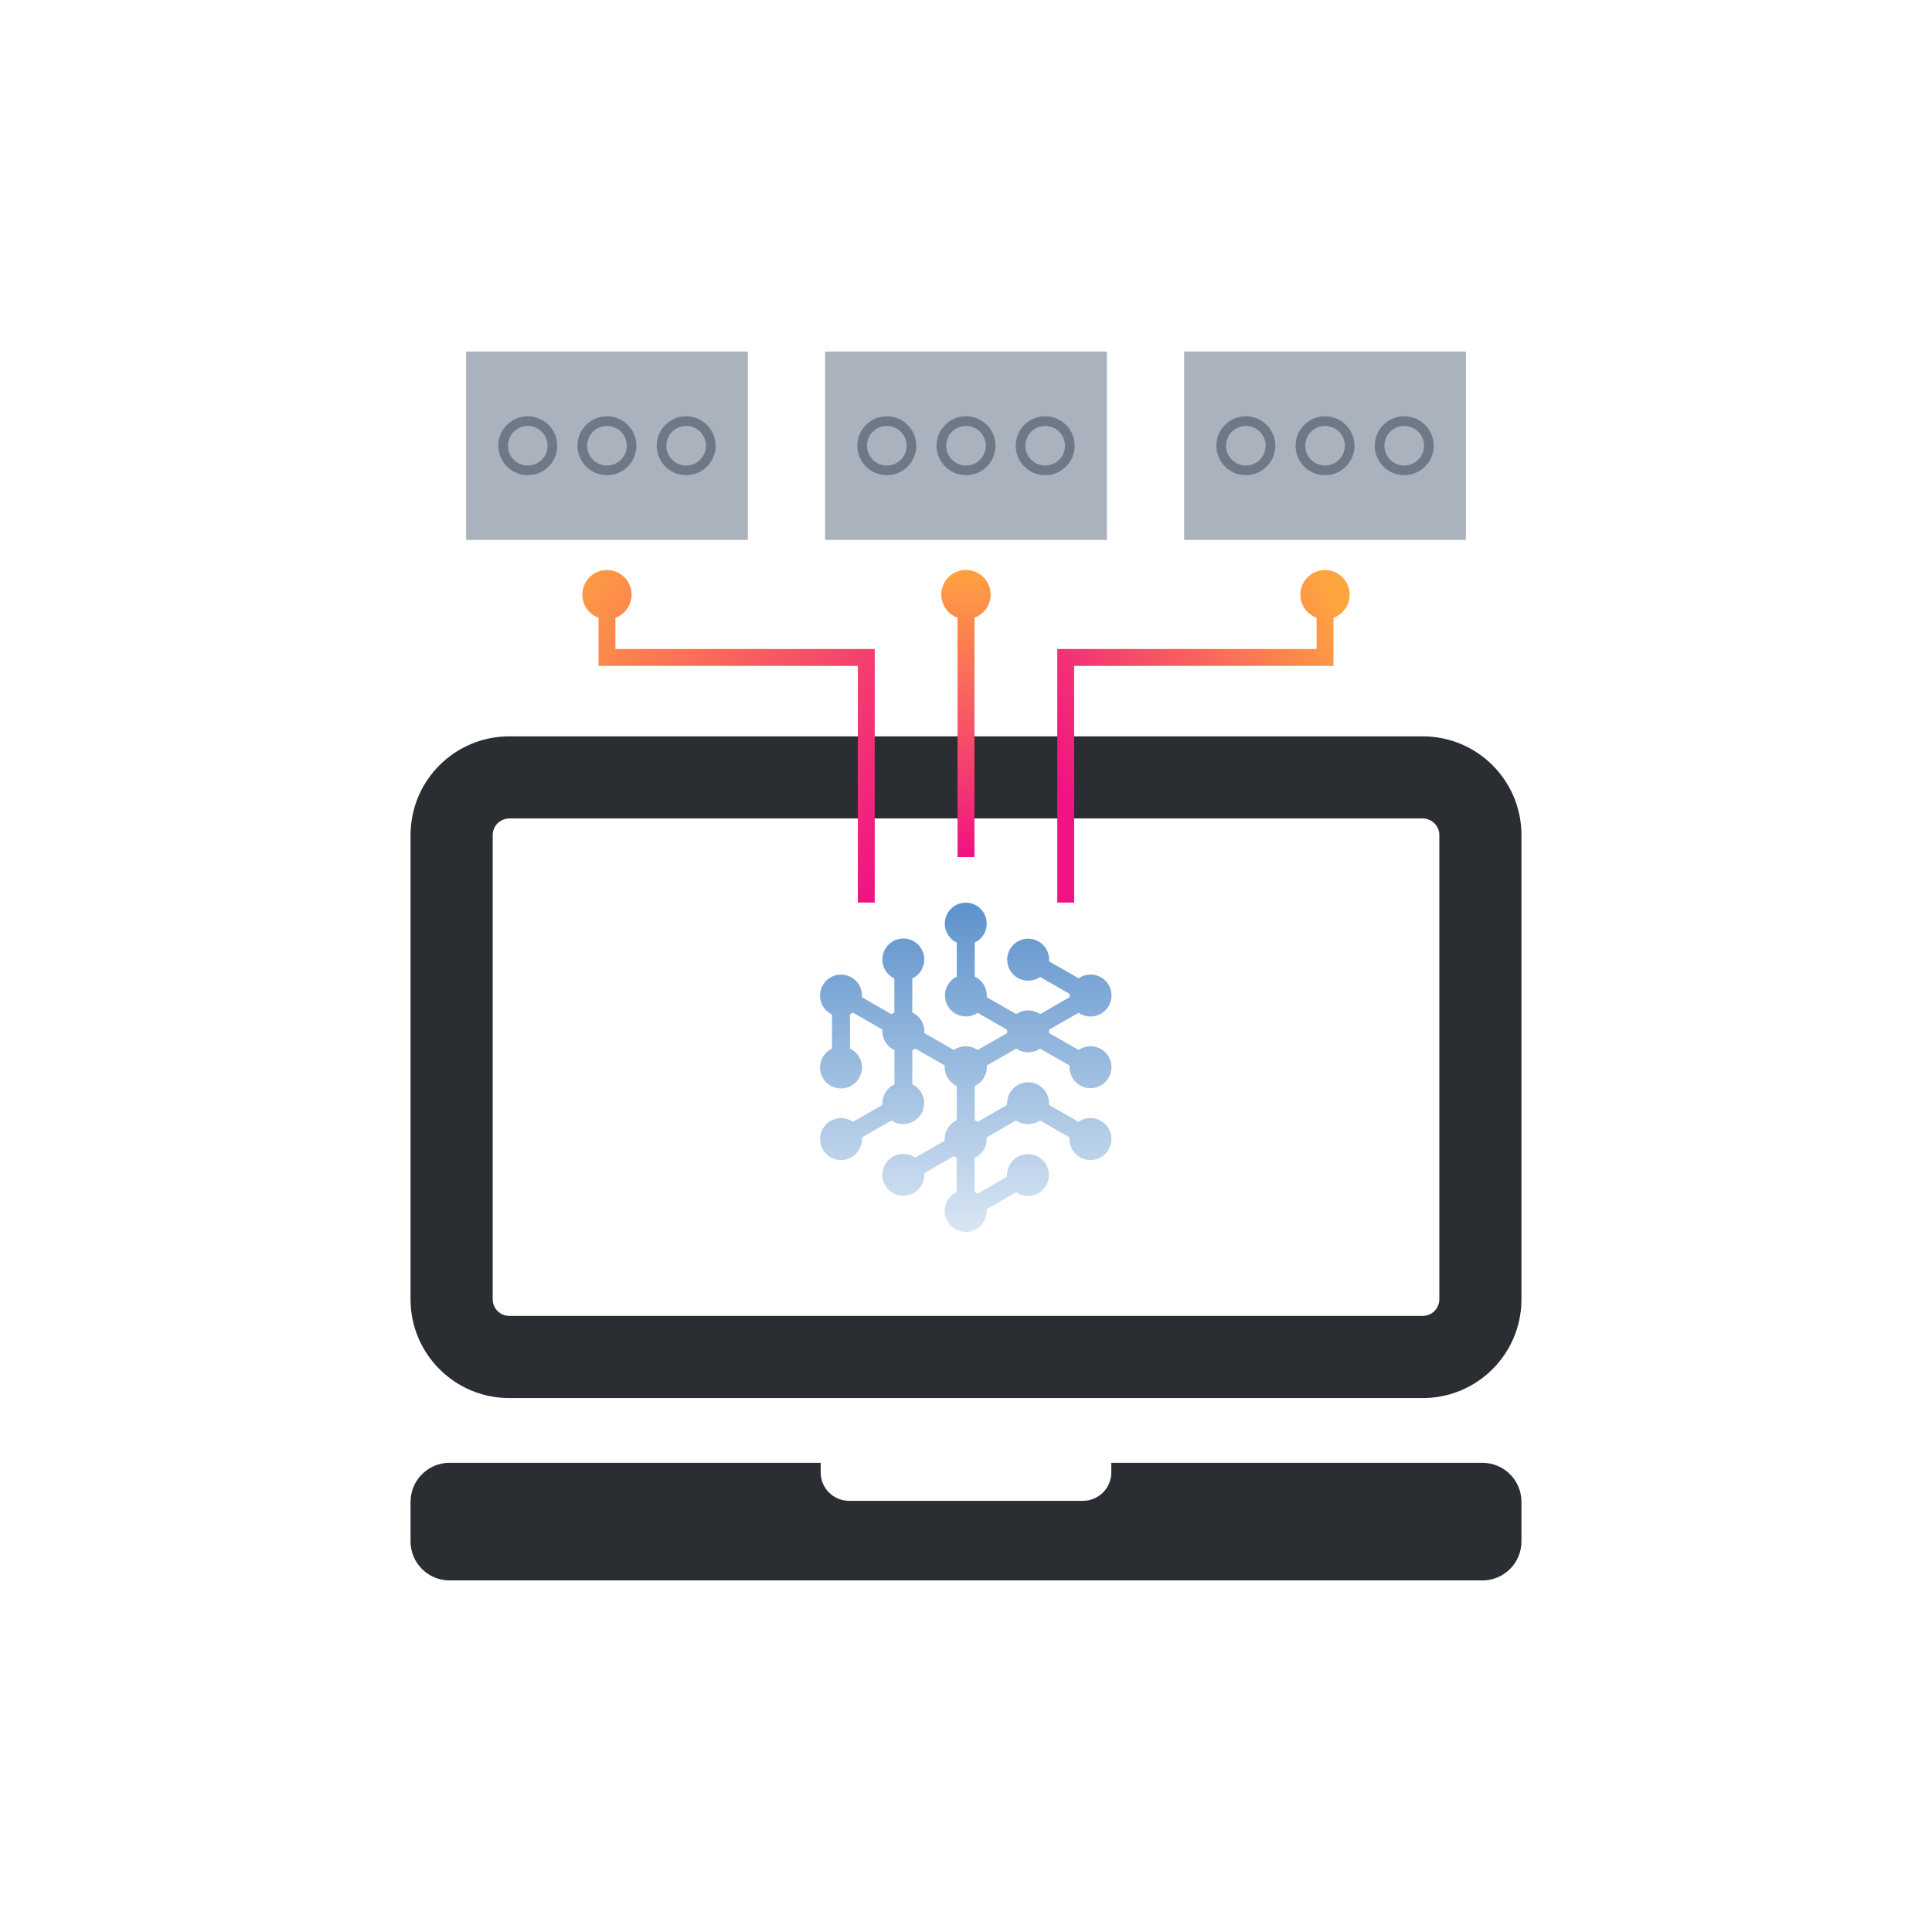
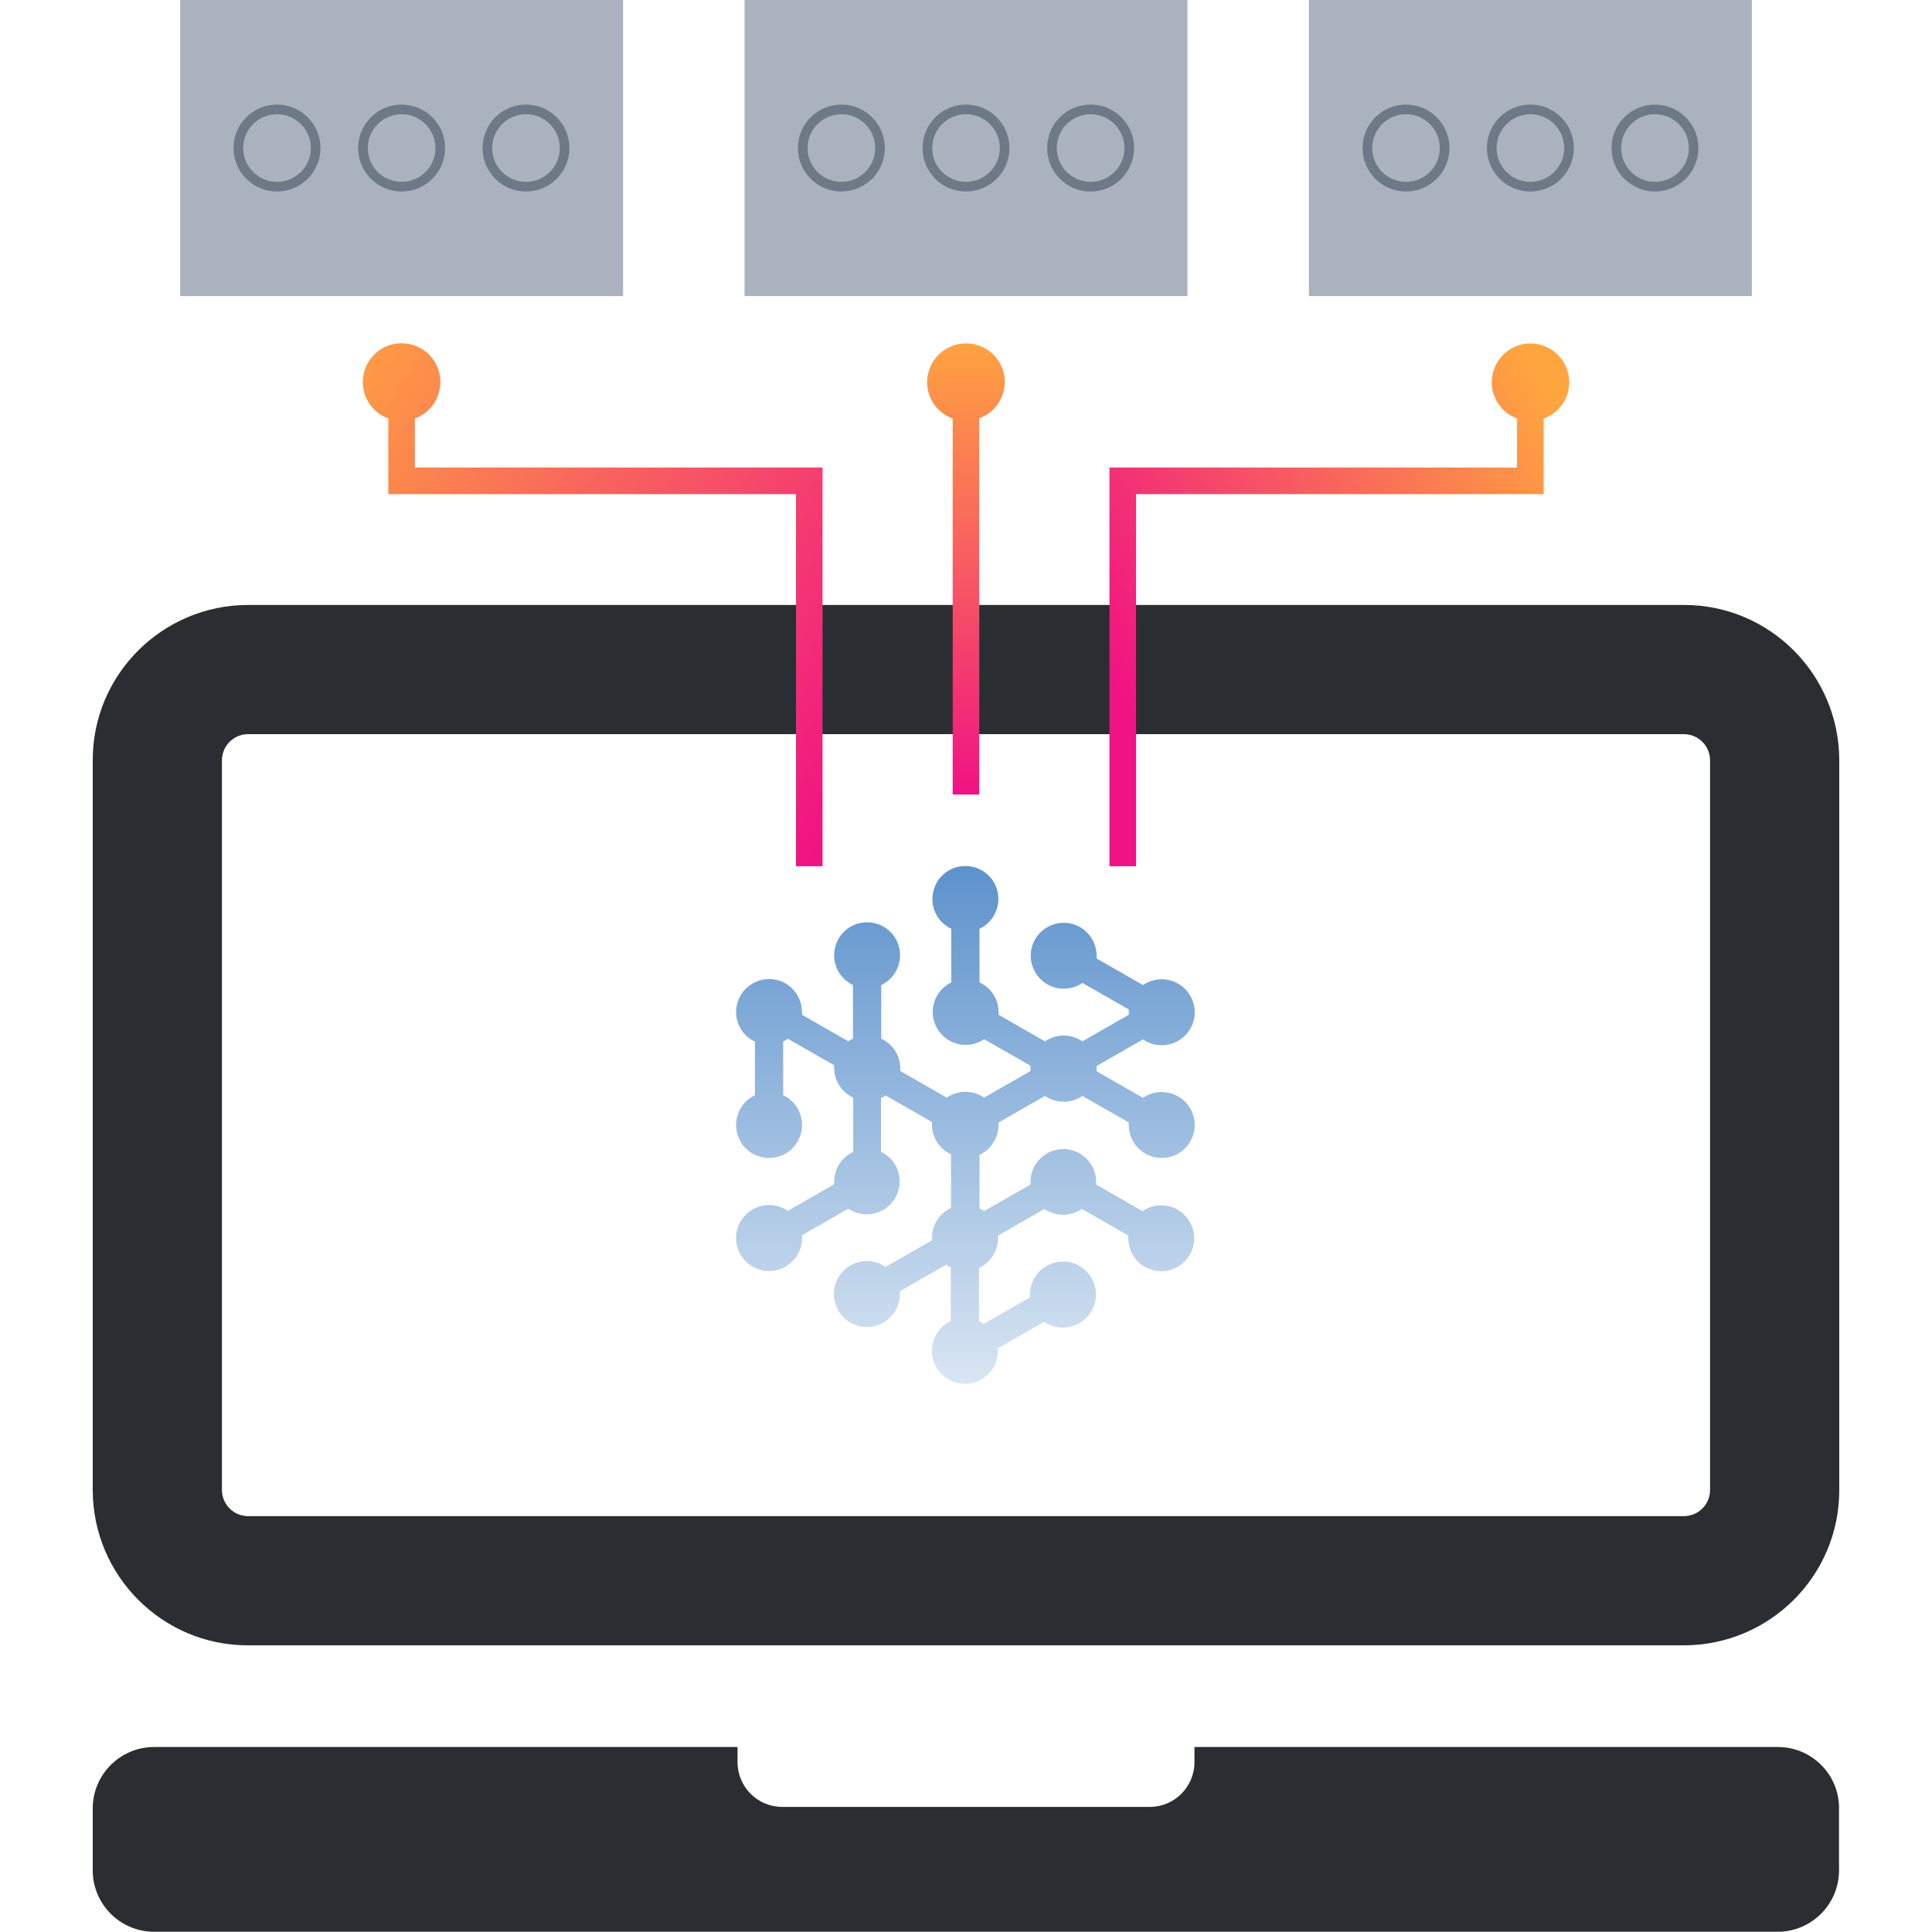
- <svg xmlns="http://www.w3.org/2000/svg" xmlns:xlink="http://www.w3.org/1999/xlink" id="Layer_1" data-name="Layer 1" viewBox="0 0 800 800">
-   <defs>
-     <style>.cls-1{fill:#2a2e32;}.cls-2{fill:url(#linear-gradient);}.cls-3{fill:url(#linear-gradient-2);}.cls-4{fill:url(#linear-gradient-3);}.cls-5{fill:url(#linear-gradient-4);}.cls-6{fill:#aab3bd;}.cls-7{fill:none;stroke:#6d7987;stroke-miterlimit:10;stroke-width:4px;}</style>
-     <linearGradient id="linear-gradient" x1="400" y1="551.99" x2="400" y2="370.47" gradientUnits="userSpaceOnUse">
-       <stop offset="0" stop-color="#fff" />
-       <stop offset="1" stop-color="#5a90cb" />
-     </linearGradient>
-     <linearGradient id="linear-gradient-2" x1="400" y1="354" x2="400" y2="233.86" gradientUnits="userSpaceOnUse">
-       <stop offset="0" stop-color="#f01383" />
-       <stop offset="1" stop-color="#ffa53f" />
-     </linearGradient>
-     <linearGradient id="linear-gradient-3" x1="557.87" y1="257.45" x2="437.2" y2="323.45" gradientUnits="userSpaceOnUse">
-       <stop offset="0" stop-color="#ffa53f" />
-       <stop offset="1" stop-color="#f01383" />
-     </linearGradient>
-     <linearGradient id="linear-gradient-4" x1="228.28" y1="236.37" x2="382.77" y2="336.87" xlink:href="#linear-gradient-3" />
-   </defs>
-   <path class="cls-1" d="M589.18,578.91H210.82A40.87,40.87,0,0,1,170,538.08V345.73a40.87,40.87,0,0,1,40.82-40.82H589.18A40.87,40.87,0,0,1,630,345.73V538.08A40.87,40.87,0,0,1,589.18,578.91Zm-378.35-240a6.92,6.92,0,0,0-6.82,6.82V538.08a6.92,6.92,0,0,0,6.82,6.82H589.18a6.92,6.92,0,0,0,6.82-6.82V345.73a6.92,6.92,0,0,0-6.82-6.82Z" />
-   <path class="cls-1" d="M613.82,605.71H460.17v4a11.75,11.75,0,0,1-11.75,11.75H351.58a11.75,11.75,0,0,1-11.75-11.75v-4H186.18A16.18,16.18,0,0,0,170,621.89v16.36a16.18,16.18,0,0,0,16.18,16.18H613.82A16.18,16.18,0,0,0,630,638.25V621.89A16.18,16.18,0,0,0,613.82,605.71Z" />
-   <path class="cls-2" d="M451.56,450.59a8.68,8.68,0,1,0-4.93-15.83l-12.2-7c0-.23,0-.46,0-.69s0-.46,0-.7l12.2-7a8.68,8.68,0,1,0,0-14.28l-12.2-7c0-.23,0-.46,0-.69a8.69,8.69,0,1,0-3.75,7.14l12.2,7c0,.23,0,.46,0,.7s0,.46,0,.69l-12.2,7a8.67,8.67,0,0,0-9.86,0l-12.2-7c0-.23,0-.46,0-.69a8.67,8.67,0,0,0-5-7.84v-14.1a8.68,8.68,0,1,0-7.44,0v14.1a8.68,8.68,0,1,0,8.65,15l12.2,7c0,.23,0,.46,0,.7s0,.46,0,.69l-12.2,7a8.67,8.67,0,0,0-9.86,0l-12.2-7c0-.23,0-.46,0-.69a8.67,8.67,0,0,0-5-7.84v-14.1a8.68,8.68,0,1,0-7.44,0v14.1a8.77,8.77,0,0,0-1.21.69l-12.2-7c0-.23,0-.46,0-.69a8.68,8.68,0,1,0-12.4,7.83v14.1a8.68,8.68,0,1,0,7.44,0V420a8.51,8.51,0,0,0,1.21-.69l12.2,7c0,.23,0,.46,0,.7a8.67,8.67,0,0,0,5,7.83V449a8.67,8.67,0,0,0-5,7.84c0,.23,0,.46,0,.69l-12.2,7a8.68,8.68,0,1,0,3.75,7.14c0-.23,0-.47,0-.7l12.2-7a8.68,8.68,0,1,0,8.65-15v-14.1a8.5,8.5,0,0,0,1.21-.69l12.2,7c0,.23,0,.46,0,.7a8.67,8.67,0,0,0,5,7.83v14.1a8.67,8.67,0,0,0-5,7.84c0,.23,0,.46,0,.69l-12.2,7a8.68,8.68,0,1,0,3.75,7.14c0-.23,0-.46,0-.69l12.2-7a8.76,8.76,0,0,0,1.21.69v14.1a8.68,8.68,0,1,0,12.4,7.83c0-.23,0-.46,0-.69l12.2-7a8.68,8.68,0,1,0-3.75-7.14c0,.24,0,.47,0,.7l-12.2,7a8.75,8.75,0,0,0-1.21-.69v-14.1a8.67,8.67,0,0,0,5-7.83c0-.23,0-.47,0-.7l12.2-7a8.67,8.67,0,0,0,9.86,0l12.2,7c0,.23,0,.46,0,.7a8.69,8.69,0,1,0,3.75-7.14l-12.2-7c0-.23,0-.46,0-.69a8.68,8.68,0,1,0-17.36,0c0,.23,0,.46,0,.69l-12.2,7a9,9,0,0,0-1.21-.69v-14.1a8.67,8.67,0,0,0,5-7.83c0-.23,0-.47,0-.7l12.2-7a8.67,8.67,0,0,0,9.86,0l12.2,7c0,.23,0,.46,0,.7a8.68,8.68,0,0,0,8.68,8.68" />
-   <path class="cls-3" d="M400,236a10.19,10.19,0,0,0-3.5,19.77v99.1h7v-99.1A10.19,10.19,0,0,0,400,236Z" />
-   <path class="cls-4" d="M558.87,246.24a10.2,10.2,0,1,0-13.7,9.57v12.93H437.79v105h7v-98H552.17V255.81A10.19,10.19,0,0,0,558.87,246.24Z" />
-   <path class="cls-5" d="M254.83,255.81a10.2,10.2,0,1,0-7,0v19.93H355.21v98h7v-105H254.83Z" />
-   <rect class="cls-6" x="193" y="145.57" width="116.67" height="78" />
-   <rect class="cls-6" x="341.67" y="145.57" width="116.67" height="78" />
-   <rect class="cls-6" x="490.33" y="145.57" width="116.67" height="78" />
-   <circle class="cls-7" cx="515.87" cy="184.57" r="10.2" />
-   <circle class="cls-7" cx="548.67" cy="184.57" r="10.2" />
-   <circle class="cls-7" cx="581.46" cy="184.57" r="10.2" />
-   <circle class="cls-7" cx="367.21" cy="184.57" r="10.2" />
-   <circle class="cls-7" cx="400" cy="184.57" r="10.2" />
-   <circle class="cls-7" cx="432.79" cy="184.57" r="10.2" />
-   <circle class="cls-7" cx="218.54" cy="184.57" r="10.2" />
-   <circle class="cls-7" cx="251.33" cy="184.57" r="10.2" />
-   <circle class="cls-7" cx="284.13" cy="184.57" r="10.2" />
+ <svg xmlns="http://www.w3.org/2000/svg" version="1.1" id="Layer_1" x="0px" y="0px" viewBox="0 0 800 800" style="enable-background:new 0 0 800 800;" xml:space="preserve">
+   <style type="text/css">
+ 	.st0{fill:#2A2E32;}
+ 	.st1{fill:url(#SVGID_1_);}
+ 	.st2{fill:url(#SVGID_2_);}
+ 	.st3{fill:url(#SVGID_3_);}
+ 	.st4{fill:url(#SVGID_4_);}
+ 	.st5{fill:#AAB3BD;}
+ 	.st6{fill:none;stroke:#6D7987;stroke-width:4;stroke-miterlimit:10;}
+ </style>
+   <path class="st0" d="M697.4,681.3H102.6c-35.4,0-64.1-28.8-64.2-64.2V314.7c0-35.4,28.8-64.1,64.2-64.2h594.8  c35.4,0,64.1,28.8,64.2,64.2v302.4C761.6,652.5,732.8,681.2,697.4,681.3z M102.6,304c-5.9,0.1-10.6,4.8-10.7,10.7v302.4  c0.1,5.9,4.8,10.6,10.7,10.7h594.8c5.9-0.1,10.6-4.8,10.7-10.7V314.7c-0.1-5.9-4.8-10.6-10.7-10.7L102.6,304z" />
+   <path class="st0" d="M736.2,723.4H494.6v6.3c0,10.2-8.3,18.5-18.5,18.5l0,0H323.9c-10.2,0-18.5-8.3-18.5-18.5l0,0v-6.3H63.8  c-14,0-25.4,11.4-25.4,25.4v25.7c0,14,11.4,25.4,25.4,25.4h672.3c14,0,25.4-11.4,25.4-25.4v-25.7  C761.6,734.8,750.2,723.4,736.2,723.4z" />
+   <linearGradient id="SVGID_1_" gradientUnits="userSpaceOnUse" x1="399.846" y1="161.05" x2="399.846" y2="446.425" gradientTransform="matrix(1 0 0 -1 0 800)">
+     <stop offset="0" style="stop-color:#FFFFFF" />
+     <stop offset="1" style="stop-color:#5A90CB" />
+   </linearGradient>
+   <path class="st1" d="M481.1,479.5c7.5,0,13.6-6.1,13.6-13.7c0-7.5-6.1-13.6-13.7-13.6c-2.8,0-5.5,0.8-7.7,2.4l-19.2-11  c0-0.4,0-0.7,0-1.1s0-0.7,0-1.1l19.2-11c6.2,4.3,14.7,2.7,19-3.5c4.3-6.2,2.7-14.7-3.5-19c-4.7-3.2-10.9-3.2-15.5,0l-19.2-11  c0-0.4,0-0.7,0-1.1c0-7.5-6.1-13.7-13.6-13.7c-7.5,0-13.7,6.1-13.7,13.6c0,7.5,6.1,13.7,13.6,13.7c2.8,0,5.5-0.8,7.8-2.4l19.2,11  c0,0.4,0,0.7,0,1.1s0,0.7,0,1.1l-19.2,11c-4.7-3.2-10.8-3.2-15.5,0l-19.2-11c0-0.4,0-0.7,0-1.1c0-5.3-3.1-10.1-7.9-12.3v-22.2  c6.8-3.2,9.7-11.4,6.5-18.2c-3.2-6.8-11.4-9.7-18.2-6.5c-6.8,3.2-9.7,11.4-6.5,18.2c1.3,2.8,3.6,5.1,6.5,6.5v22.2  c-6.8,3.3-9.6,11.5-6.3,18.2c3.3,6.8,11.5,9.6,18.2,6.3c0.6-0.3,1.2-0.6,1.7-1l19.2,11c0,0.4,0,0.7,0,1.1s0,0.7,0,1.1l-19.2,11  c-4.7-3.2-10.8-3.2-15.5,0l-19.2-11c0-0.4,0-0.7,0-1.1c0-5.3-3.1-10.1-7.9-12.3v-22.2c6.8-3.2,9.7-11.4,6.5-18.2  c-3.2-6.8-11.4-9.7-18.2-6.5c-6.8,3.2-9.7,11.4-6.5,18.2c1.3,2.8,3.6,5.1,6.5,6.5v22.2c-0.7,0.3-1.3,0.7-1.9,1.1l-19.2-11  c0-0.4,0-0.7,0-1.1c0-7.5-6.1-13.7-13.6-13.7c-7.5,0-13.7,6.1-13.7,13.6c0,5.3,3,10.1,7.8,12.3v22.2c-6.8,3.2-9.7,11.4-6.5,18.2  c3.2,6.8,11.4,9.7,18.2,6.5c6.8-3.2,9.7-11.4,6.5-18.2c-1.3-2.8-3.6-5.1-6.5-6.5v-22.3c0.7-0.3,1.3-0.7,1.9-1.1l19.2,11  c0,0.4,0,0.7,0,1.1c0,5.3,3.1,10.1,7.9,12.3V477c-4.8,2.2-7.9,7-7.9,12.3c0,0.4,0,0.7,0,1.1l-19.2,11c-6.2-4.3-14.7-2.7-19,3.5  c-4.3,6.2-2.7,14.7,3.5,19c6.2,4.3,14.7,2.7,19-3.5c1.6-2.3,2.4-5,2.4-7.8c0-0.4,0-0.7,0-1.1l19.2-11c6.2,4.2,14.7,2.6,18.9-3.7  c4.2-6.2,2.6-14.7-3.7-18.9c-0.5-0.4-1.1-0.7-1.7-1v-22.2c0.7-0.3,1.3-0.7,1.9-1.1l19.2,11c0,0.4,0,0.7,0,1.1  c0,5.3,3.1,10.1,7.9,12.3v22.2c-4.8,2.2-7.9,7-7.9,12.3c0,0.4,0,0.7,0,1.1l-19.2,11c-6.2-4.3-14.7-2.7-19,3.5  c-4.3,6.2-2.7,14.7,3.5,19c6.2,4.3,14.7,2.7,19-3.5c1.6-2.3,2.4-5,2.4-7.8c0-0.4,0-0.7,0-1.1l19.2-11c0.6,0.4,1.2,0.8,1.9,1.1v22.2  c-6.8,3.2-9.7,11.4-6.5,18.2c3.2,6.8,11.4,9.7,18.2,6.5c4.8-2.3,7.8-7.1,7.8-12.3c0-0.4,0-0.7,0-1.1l19.2-11  c6.2,4.3,14.7,2.7,19-3.5c4.3-6.2,2.7-14.7-3.5-19c-6.2-4.3-14.7-2.7-19,3.5c-1.6,2.3-2.4,5-2.4,7.8c0,0.4,0,0.7,0,1.1l-19.2,11  c-0.6-0.4-1.2-0.8-1.9-1.1V525c4.8-2.2,7.8-7,7.9-12.3c0-0.4,0-0.7,0-1.1l19.2-11c4.7,3.2,10.8,3.2,15.5,0l19.2,11  c0,0.4,0,0.7,0,1.1c0,7.5,6.1,13.7,13.6,13.7c7.5,0,13.7-6.1,13.7-13.6c0-7.5-6.1-13.7-13.6-13.7c-2.8,0-5.5,0.8-7.8,2.4l-19.2-11  c0-0.4,0-0.7,0-1.1c0-7.5-6.1-13.6-13.6-13.6c-7.5,0-13.6,6.1-13.6,13.6c0,0.4,0,0.7,0,1.1l-19.2,11c-0.6-0.4-1.2-0.8-1.9-1.1v-22.2  c4.8-2.2,7.8-7,7.9-12.3c0-0.4,0-0.7,0-1.1l19.2-11c4.7,3.2,10.8,3.2,15.5,0l19.2,11c0,0.4,0,0.7,0,1.1  C467.4,473.4,473.5,479.5,481.1,479.5" />
+   <linearGradient id="SVGID_2_" gradientUnits="userSpaceOnUse" x1="400.002" y1="472.318" x2="400.002" y2="661.196" gradientTransform="matrix(1 0 0 -1 0 800)">
+     <stop offset="0" style="stop-color:#F01383" />
+     <stop offset="1" style="stop-color:#FFA53F" />
+   </linearGradient>
+   <path class="st2" d="M400,142.2c-8.8,0-16,7.1-16.1,16c0,6.8,4.2,12.8,10.6,15.1V329h11V173.2c8.3-3,12.6-12.2,9.6-20.5  C412.8,146.4,406.8,142.2,400,142.2z" />
+   <linearGradient id="SVGID_3_" gradientUnits="userSpaceOnUse" x1="648.212" y1="624.076" x2="458.502" y2="520.315" gradientTransform="matrix(1 0 0 -1 0 800)">
+     <stop offset="0" style="stop-color:#FFA53F" />
+     <stop offset="1" style="stop-color:#F01383" />
+   </linearGradient>
+   <path class="st3" d="M649.8,158.3c0-8.9-7.2-16-16-16.1c-8.9,0-16,7.2-16.1,16c0,6.7,4.2,12.8,10.5,15.1v20.3H459.4v165.1h11V204.6  h168.8v-31.3C645.6,171,649.8,165,649.8,158.3z" />
+   <linearGradient id="SVGID_4_" gradientUnits="userSpaceOnUse" x1="130.016" y1="657.226" x2="372.896" y2="499.225" gradientTransform="matrix(1 0 0 -1 0 800)">
+     <stop offset="0" style="stop-color:#FFA53F" />
+     <stop offset="1" style="stop-color:#F01383" />
+   </linearGradient>
+   <path class="st4" d="M171.8,173.3c8.3-3,12.6-12.2,9.6-20.6c-3-8.3-12.2-12.6-20.6-9.6c-8.3,3-12.6,12.2-9.6,20.6  c1.6,4.4,5.1,7.9,9.6,9.6v31.3h168.8v154.1h11V193.6H171.8V173.3z" />
+   <rect x="74.6" class="st5" width="183.4" height="122.6" />
+   <rect x="308.3" class="st5" width="183.4" height="122.6" />
+   <rect x="542" class="st5" width="183.4" height="122.6" />
+   <circle class="st6" cx="582.2" cy="61.3" r="16" />
+   <circle class="st6" cx="633.7" cy="61.3" r="16" />
+   <circle class="st6" cx="685.3" cy="61.3" r="16" />
+   <circle class="st6" cx="348.4" cy="61.3" r="16" />
+   <circle class="st6" cx="400" cy="61.3" r="16" />
+   <circle class="st6" cx="451.6" cy="61.3" r="16" />
+   <circle class="st6" cx="114.7" cy="61.3" r="16" />
+   <circle class="st6" cx="166.3" cy="61.3" r="16" />
+   <circle class="st6" cx="217.8" cy="61.3" r="16" />
</svg>
